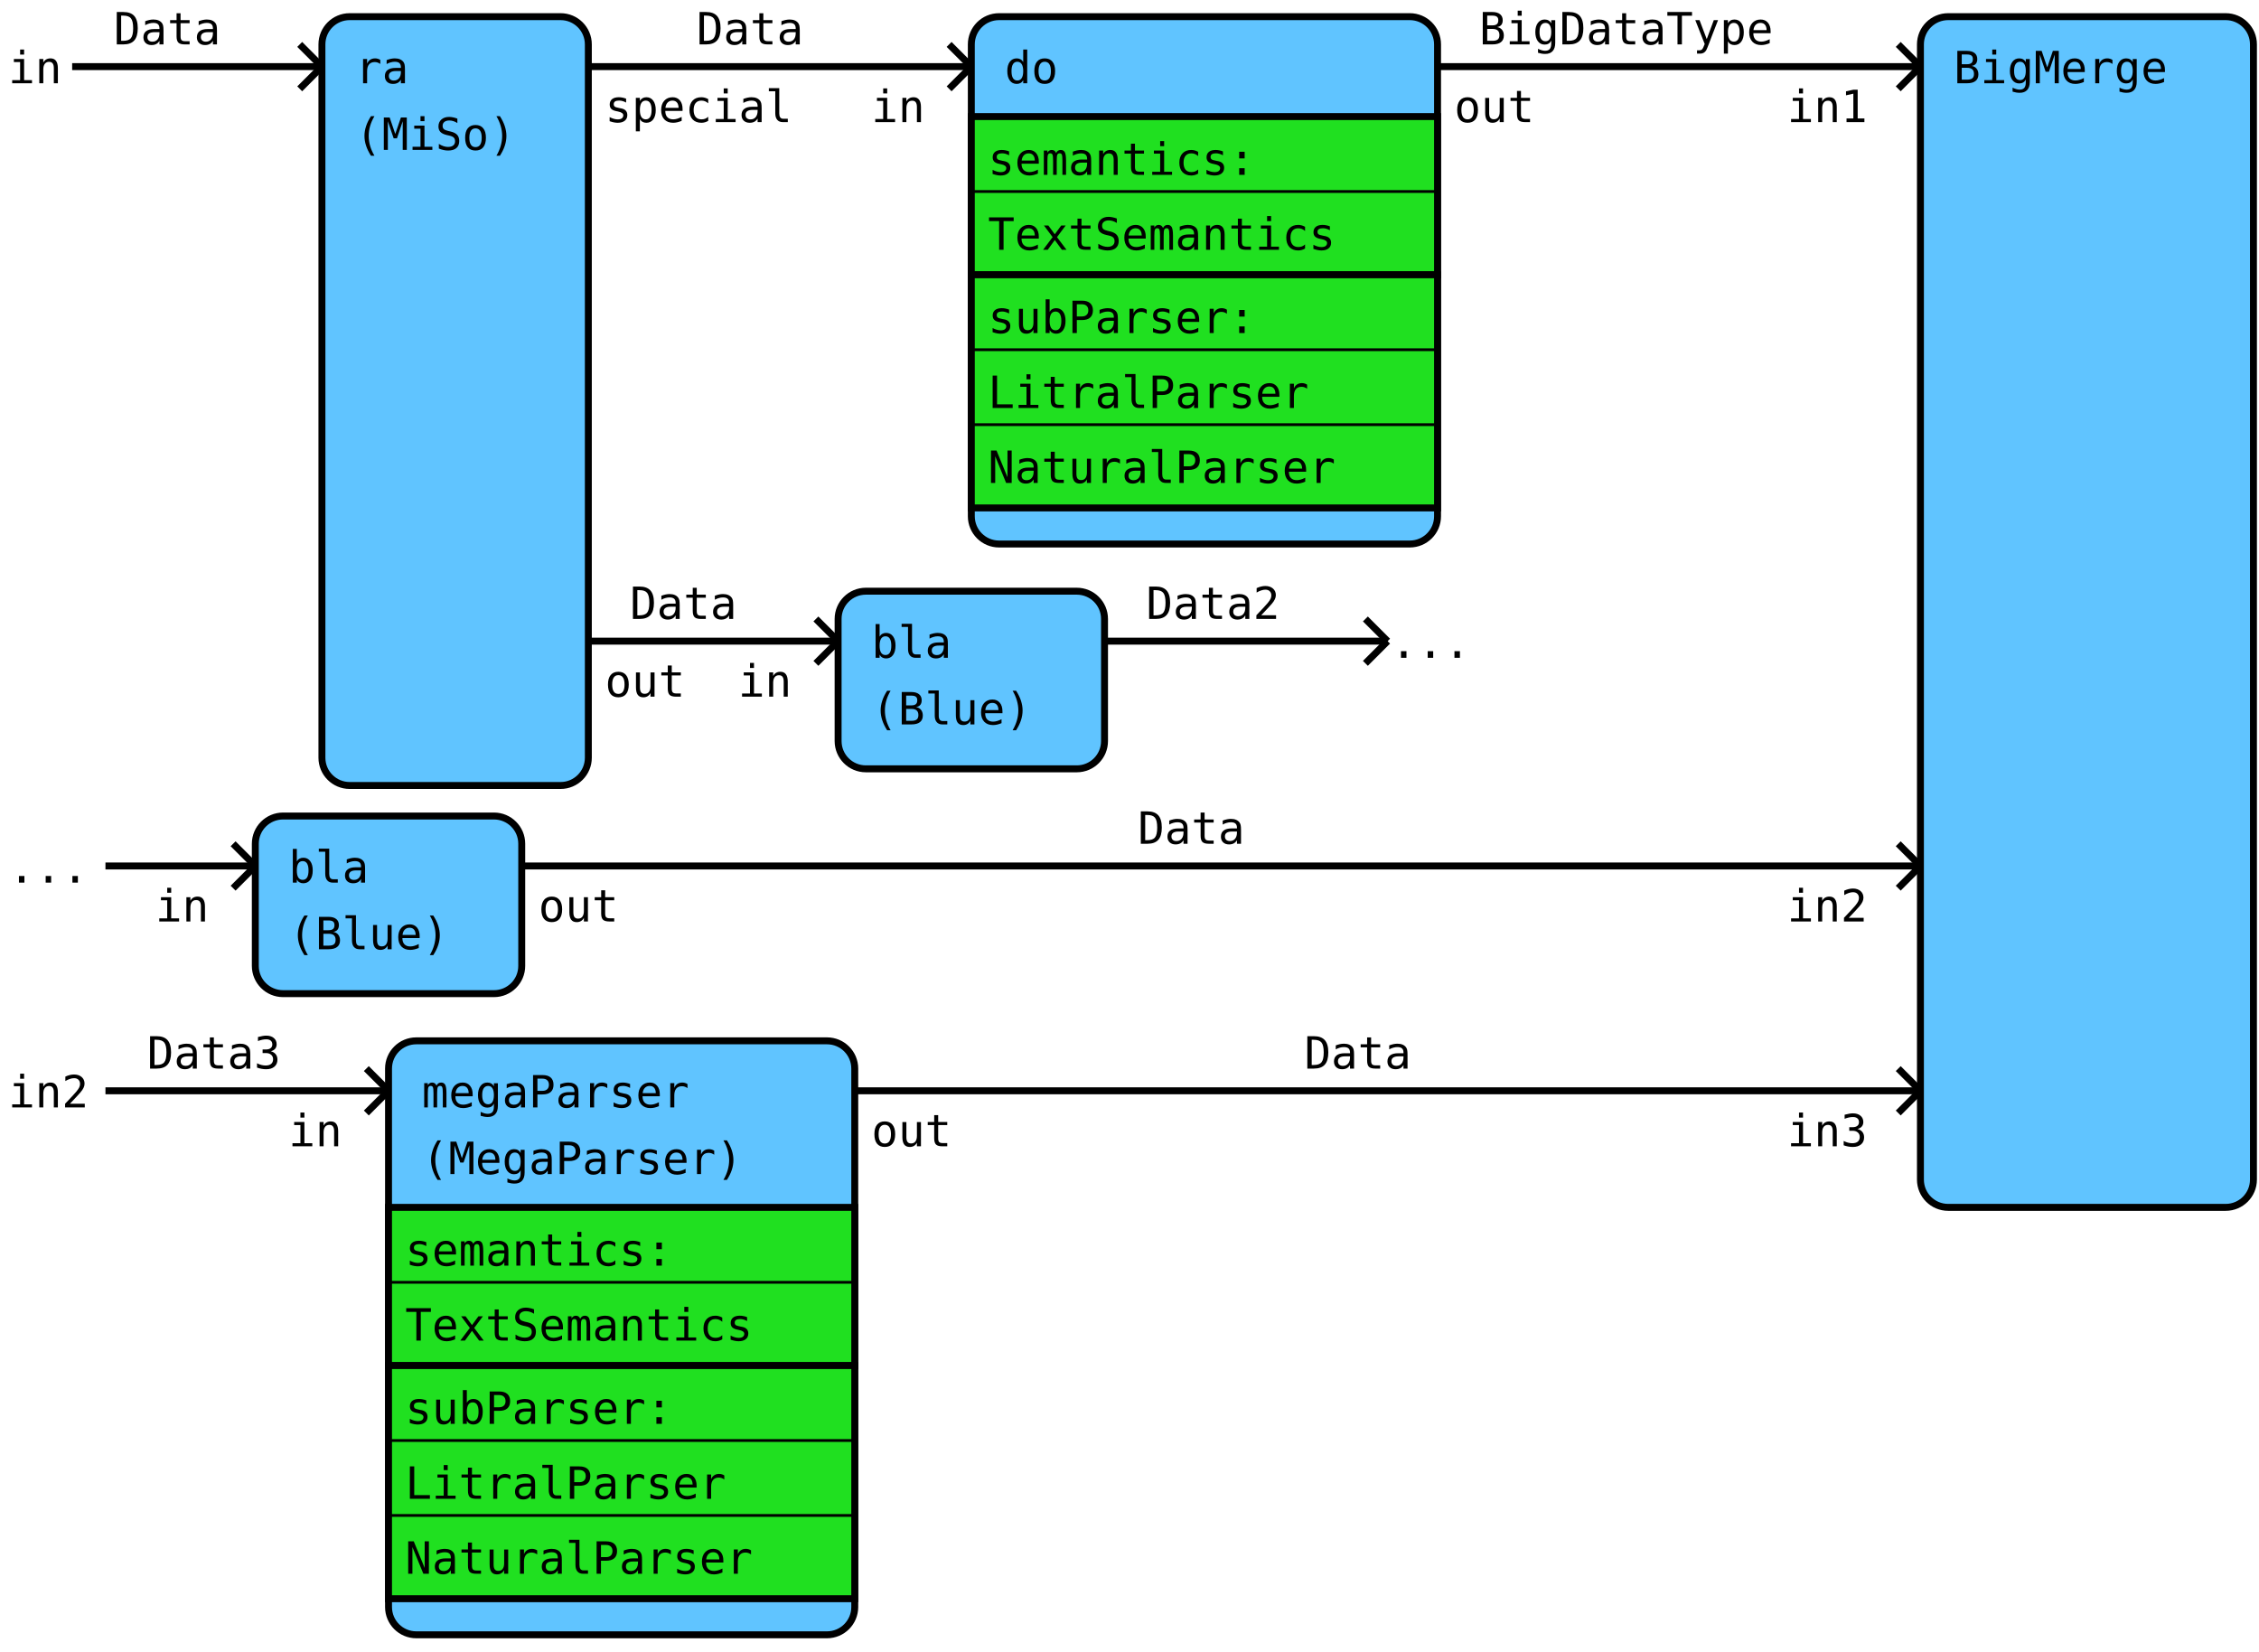
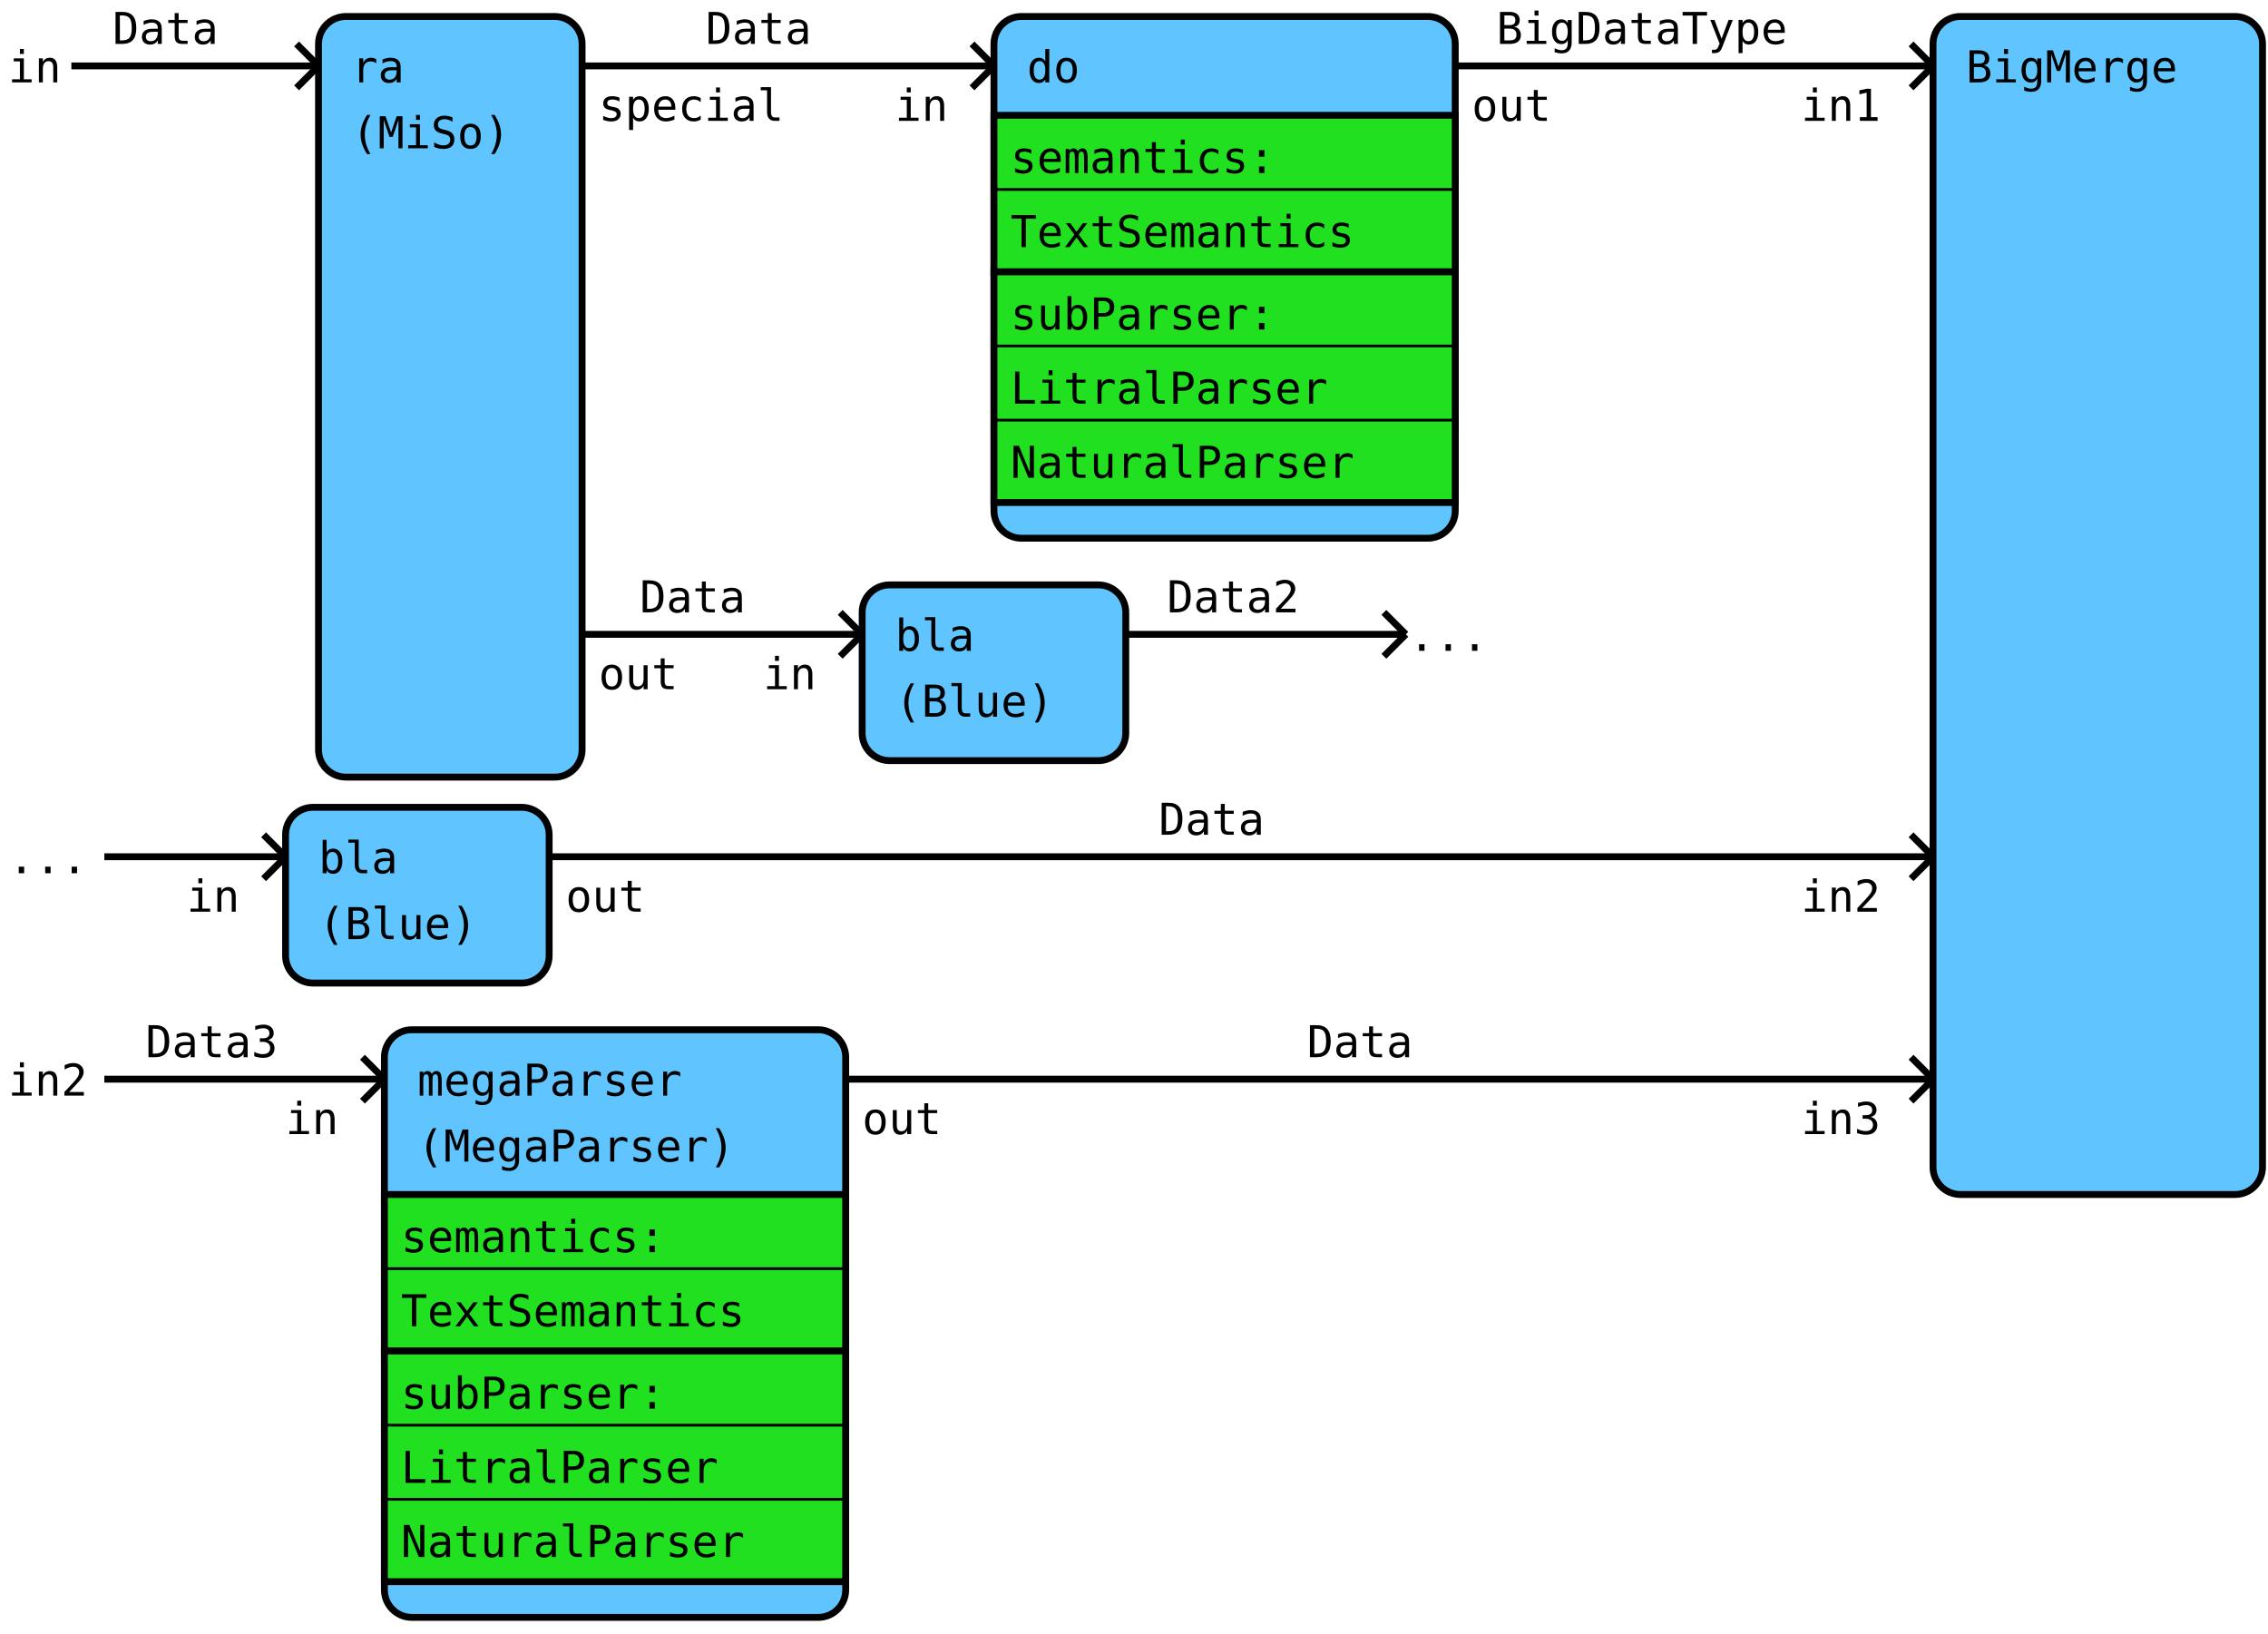
- <svg xmlns="http://www.w3.org/2000/svg" version="1.1" width="814px" height="595px">
-   <rect fill="rgb(255,255,255)" fill-opacity="1" stroke="none" stroke-opacity="1" stroke-width="0.0" width="814" height="595" x="0" y="0" />
+ <svg xmlns="http://www.w3.org/2000/svg" version="1.1" width="826px" height="595px">
+   <rect fill="rgb(255,255,255)" fill-opacity="1" stroke="none" stroke-opacity="1" stroke-width="0.0" width="826" height="595" x="0" y="0" />
  <line stroke="rgb(0,0,0)" stroke-opacity="1.0" stroke-width="2.5" x1="26" y1="24" x2="116" y2="24" />
  <line stroke="rgb(0,0,0)" stroke-opacity="1.0" stroke-width="2.5" x1="108" y1="16" x2="116" y2="24" />
  <line stroke="rgb(0,0,0)" stroke-opacity="1.0" stroke-width="2.5" x1="108" y1="32" x2="116" y2="24" />
-   <line stroke="rgb(0,0,0)" stroke-opacity="1.0" stroke-width="2.5" x1="212" y1="24" x2="350" y2="24" />
-   <line stroke="rgb(0,0,0)" stroke-opacity="1.0" stroke-width="2.5" x1="342" y1="16" x2="350" y2="24" />
-   <line stroke="rgb(0,0,0)" stroke-opacity="1.0" stroke-width="2.5" x1="342" y1="32" x2="350" y2="24" />
-   <line stroke="rgb(0,0,0)" stroke-opacity="1.0" stroke-width="2.5" x1="518" y1="24" x2="692" y2="24" />
-   <line stroke="rgb(0,0,0)" stroke-opacity="1.0" stroke-width="2.5" x1="684" y1="16" x2="692" y2="24" />
-   <line stroke="rgb(0,0,0)" stroke-opacity="1.0" stroke-width="2.5" x1="684" y1="32" x2="692" y2="24" />
-   <line stroke="rgb(0,0,0)" stroke-opacity="1.0" stroke-width="2.5" x1="212" y1="231" x2="302" y2="231" />
-   <line stroke="rgb(0,0,0)" stroke-opacity="1.0" stroke-width="2.5" x1="294" y1="223" x2="302" y2="231" />
-   <line stroke="rgb(0,0,0)" stroke-opacity="1.0" stroke-width="2.5" x1="294" y1="239" x2="302" y2="231" />
-   <line stroke="rgb(0,0,0)" stroke-opacity="1.0" stroke-width="2.5" x1="398" y1="231" x2="500" y2="231" />
-   <line stroke="rgb(0,0,0)" stroke-opacity="1.0" stroke-width="2.5" x1="492" y1="223" x2="500" y2="231" />
-   <line stroke="rgb(0,0,0)" stroke-opacity="1.0" stroke-width="2.5" x1="492" y1="239" x2="500" y2="231" />
-   <line stroke="rgb(0,0,0)" stroke-opacity="1.0" stroke-width="2.5" x1="38" y1="312" x2="92" y2="312" />
-   <line stroke="rgb(0,0,0)" stroke-opacity="1.0" stroke-width="2.5" x1="84" y1="304" x2="92" y2="312" />
-   <line stroke="rgb(0,0,0)" stroke-opacity="1.0" stroke-width="2.5" x1="84" y1="320" x2="92" y2="312" />
-   <line stroke="rgb(0,0,0)" stroke-opacity="1.0" stroke-width="2.5" x1="188" y1="312" x2="692" y2="312" />
-   <line stroke="rgb(0,0,0)" stroke-opacity="1.0" stroke-width="2.5" x1="684" y1="304" x2="692" y2="312" />
-   <line stroke="rgb(0,0,0)" stroke-opacity="1.0" stroke-width="2.5" x1="684" y1="320" x2="692" y2="312" />
+   <line stroke="rgb(0,0,0)" stroke-opacity="1.0" stroke-width="2.5" x1="212" y1="24" x2="362" y2="24" />
+   <line stroke="rgb(0,0,0)" stroke-opacity="1.0" stroke-width="2.5" x1="354" y1="16" x2="362" y2="24" />
+   <line stroke="rgb(0,0,0)" stroke-opacity="1.0" stroke-width="2.5" x1="354" y1="32" x2="362" y2="24" />
+   <line stroke="rgb(0,0,0)" stroke-opacity="1.0" stroke-width="2.5" x1="530" y1="24" x2="704" y2="24" />
+   <line stroke="rgb(0,0,0)" stroke-opacity="1.0" stroke-width="2.5" x1="696" y1="16" x2="704" y2="24" />
+   <line stroke="rgb(0,0,0)" stroke-opacity="1.0" stroke-width="2.5" x1="696" y1="32" x2="704" y2="24" />
+   <line stroke="rgb(0,0,0)" stroke-opacity="1.0" stroke-width="2.5" x1="212" y1="231" x2="314" y2="231" />
+   <line stroke="rgb(0,0,0)" stroke-opacity="1.0" stroke-width="2.5" x1="306" y1="223" x2="314" y2="231" />
+   <line stroke="rgb(0,0,0)" stroke-opacity="1.0" stroke-width="2.5" x1="306" y1="239" x2="314" y2="231" />
+   <line stroke="rgb(0,0,0)" stroke-opacity="1.0" stroke-width="2.5" x1="410" y1="231" x2="512" y2="231" />
+   <line stroke="rgb(0,0,0)" stroke-opacity="1.0" stroke-width="2.5" x1="504" y1="223" x2="512" y2="231" />
+   <line stroke="rgb(0,0,0)" stroke-opacity="1.0" stroke-width="2.5" x1="504" y1="239" x2="512" y2="231" />
+   <line stroke="rgb(0,0,0)" stroke-opacity="1.0" stroke-width="2.5" x1="38" y1="312" x2="104" y2="312" />
+   <line stroke="rgb(0,0,0)" stroke-opacity="1.0" stroke-width="2.5" x1="96" y1="304" x2="104" y2="312" />
+   <line stroke="rgb(0,0,0)" stroke-opacity="1.0" stroke-width="2.5" x1="96" y1="320" x2="104" y2="312" />
+   <line stroke="rgb(0,0,0)" stroke-opacity="1.0" stroke-width="2.5" x1="200" y1="312" x2="704" y2="312" />
+   <line stroke="rgb(0,0,0)" stroke-opacity="1.0" stroke-width="2.5" x1="696" y1="304" x2="704" y2="312" />
+   <line stroke="rgb(0,0,0)" stroke-opacity="1.0" stroke-width="2.5" x1="696" y1="320" x2="704" y2="312" />
  <line stroke="rgb(0,0,0)" stroke-opacity="1.0" stroke-width="2.5" x1="38" y1="393" x2="140" y2="393" />
  <line stroke="rgb(0,0,0)" stroke-opacity="1.0" stroke-width="2.5" x1="132" y1="385" x2="140" y2="393" />
  <line stroke="rgb(0,0,0)" stroke-opacity="1.0" stroke-width="2.5" x1="132" y1="401" x2="140" y2="393" />
-   <line stroke="rgb(0,0,0)" stroke-opacity="1.0" stroke-width="2.5" x1="308" y1="393" x2="692" y2="393" />
-   <line stroke="rgb(0,0,0)" stroke-opacity="1.0" stroke-width="2.5" x1="684" y1="385" x2="692" y2="393" />
-   <line stroke="rgb(0,0,0)" stroke-opacity="1.0" stroke-width="2.5" x1="684" y1="401" x2="692" y2="393" />
+   <line stroke="rgb(0,0,0)" stroke-opacity="1.0" stroke-width="2.5" x1="308" y1="393" x2="704" y2="393" />
+   <line stroke="rgb(0,0,0)" stroke-opacity="1.0" stroke-width="2.5" x1="696" y1="385" x2="704" y2="393" />
+   <line stroke="rgb(0,0,0)" stroke-opacity="1.0" stroke-width="2.5" x1="696" y1="401" x2="704" y2="393" />
  <rect fill="rgb(96,196,255)" fill-opacity="1.0" stroke="rgb(0,0,0)" stroke-opacity="1.0" stroke-width="2.5" width="96" height="277" x="116" y="6" rx="10" ry="10" />
-   <rect fill="rgb(96,196,255)" fill-opacity="1.0" stroke="rgb(0,0,0)" stroke-opacity="1.0" stroke-width="2.5" width="168" height="190" x="350" y="6" rx="10" ry="10" />
-   <rect fill="rgb(32,224,32)" fill-opacity="1.0" stroke="rgb(0,0,0)" stroke-opacity="1.0" stroke-width="2.5" width="168" height="57" x="350" y="42" />
-   <rect fill="rgb(32,224,32)" fill-opacity="1.0" stroke="rgb(0,0,0)" stroke-opacity="1.0" stroke-width="2.5" width="168" height="84" x="350" y="99" />
-   <rect fill="rgb(96,196,255)" fill-opacity="1.0" stroke="rgb(0,0,0)" stroke-opacity="1.0" stroke-width="2.5" width="96" height="64" x="302" y="213" rx="10" ry="10" />
-   <rect fill="rgb(96,196,255)" fill-opacity="1.0" stroke="rgb(0,0,0)" stroke-opacity="1.0" stroke-width="2.5" width="96" height="64" x="92" y="294" rx="10" ry="10" />
+   <rect fill="rgb(96,196,255)" fill-opacity="1.0" stroke="rgb(0,0,0)" stroke-opacity="1.0" stroke-width="2.5" width="168" height="190" x="362" y="6" rx="10" ry="10" />
+   <rect fill="rgb(32,224,32)" fill-opacity="1.0" stroke="rgb(0,0,0)" stroke-opacity="1.0" stroke-width="2.5" width="168" height="57" x="362" y="42" />
+   <rect fill="rgb(32,224,32)" fill-opacity="1.0" stroke="rgb(0,0,0)" stroke-opacity="1.0" stroke-width="2.5" width="168" height="84" x="362" y="99" />
+   <rect fill="rgb(96,196,255)" fill-opacity="1.0" stroke="rgb(0,0,0)" stroke-opacity="1.0" stroke-width="2.5" width="96" height="64" x="314" y="213" rx="10" ry="10" />
+   <rect fill="rgb(96,196,255)" fill-opacity="1.0" stroke="rgb(0,0,0)" stroke-opacity="1.0" stroke-width="2.5" width="96" height="64" x="104" y="294" rx="10" ry="10" />
  <rect fill="rgb(96,196,255)" fill-opacity="1.0" stroke="rgb(0,0,0)" stroke-opacity="1.0" stroke-width="2.5" width="168" height="214" x="140" y="375" rx="10" ry="10" />
  <rect fill="rgb(32,224,32)" fill-opacity="1.0" stroke="rgb(0,0,0)" stroke-opacity="1.0" stroke-width="2.5" width="168" height="57" x="140" y="435" />
  <rect fill="rgb(32,224,32)" fill-opacity="1.0" stroke="rgb(0,0,0)" stroke-opacity="1.0" stroke-width="2.5" width="168" height="84" x="140" y="492" />
-   <rect fill="rgb(96,196,255)" fill-opacity="1.0" stroke="rgb(0,0,0)" stroke-opacity="1.0" stroke-width="2.5" width="120" height="429" x="692" y="6" rx="10" ry="10" />
-   <line stroke="rgb(0,0,0)" stroke-opacity="1.0" stroke-width="1.0" x1="350" y1="69" x2="518" y2="69" />
-   <line stroke="rgb(0,0,0)" stroke-opacity="1.0" stroke-width="1.0" x1="350" y1="126" x2="518" y2="126" />
-   <line stroke="rgb(0,0,0)" stroke-opacity="1.0" stroke-width="1.0" x1="350" y1="153" x2="518" y2="153" />
+   <rect fill="rgb(96,196,255)" fill-opacity="1.0" stroke="rgb(0,0,0)" stroke-opacity="1.0" stroke-width="2.5" width="120" height="429" x="704" y="6" rx="10" ry="10" />
+   <line stroke="rgb(0,0,0)" stroke-opacity="1.0" stroke-width="1.0" x1="362" y1="69" x2="530" y2="69" />
+   <line stroke="rgb(0,0,0)" stroke-opacity="1.0" stroke-width="1.0" x1="362" y1="126" x2="530" y2="126" />
+   <line stroke="rgb(0,0,0)" stroke-opacity="1.0" stroke-width="1.0" x1="362" y1="153" x2="530" y2="153" />
  <line stroke="rgb(0,0,0)" stroke-opacity="1.0" stroke-width="1.0" x1="140" y1="462" x2="308" y2="462" />
  <line stroke="rgb(0,0,0)" stroke-opacity="1.0" stroke-width="1.0" x1="140" y1="519" x2="308" y2="519" />
  <line stroke="rgb(0,0,0)" stroke-opacity="1.0" stroke-width="1.0" x1="140" y1="546" x2="308" y2="546" />
  <text fill="rgb(0,0,0)" fill-opacity="1.0" font-family="monospace" font-size="16" x="3" y="30" textLength="22" lengthAdjust="spacingAndGlyphs">in</text>
  <text fill="rgb(0,0,0)" fill-opacity="1.0" font-family="monospace" font-size="16" x="41" y="16" textLength="48" lengthAdjust="spacingAndGlyphs">Data</text>
  <text fill="rgb(0,0,0)" fill-opacity="1.0" font-family="monospace" font-size="16" x="128" y="30" textLength="24" lengthAdjust="spacingAndGlyphs">ra</text>
  <text fill="rgb(0,0,0)" fill-opacity="1.0" font-family="monospace" font-size="16" x="128" y="54" textLength="72" lengthAdjust="spacingAndGlyphs">(MiSo)</text>
  <text fill="rgb(0,0,0)" fill-opacity="1.0" font-family="monospace" font-size="16" x="218" y="44" textLength="84" lengthAdjust="spacingAndGlyphs">special</text>
-   <text fill="rgb(0,0,0)" fill-opacity="1.0" font-family="monospace" font-size="16" x="251" y="16" textLength="48" lengthAdjust="spacingAndGlyphs">Data</text>
-   <text fill="rgb(0,0,0)" fill-opacity="1.0" font-family="monospace" font-size="16" x="314" y="44" textLength="24" lengthAdjust="spacingAndGlyphs">in</text>
-   <text fill="rgb(0,0,0)" fill-opacity="1.0" font-family="monospace" font-size="16" x="362" y="30" textLength="24" lengthAdjust="spacingAndGlyphs">do</text>
-   <text fill="rgb(0,0,0)" fill-opacity="1.0" font-family="monospace" font-size="16" x="356" y="63" textLength="120" lengthAdjust="spacingAndGlyphs">semantics:</text>
-   <text fill="rgb(0,0,0)" fill-opacity="1.0" font-family="monospace" font-size="16" x="356" y="90" textLength="156" lengthAdjust="spacingAndGlyphs">TextSemantics</text>
-   <text fill="rgb(0,0,0)" fill-opacity="1.0" font-family="monospace" font-size="16" x="356" y="120" textLength="120" lengthAdjust="spacingAndGlyphs">subParser:</text>
-   <text fill="rgb(0,0,0)" fill-opacity="1.0" font-family="monospace" font-size="16" x="356" y="147" textLength="144" lengthAdjust="spacingAndGlyphs">LitralParser</text>
-   <text fill="rgb(0,0,0)" fill-opacity="1.0" font-family="monospace" font-size="16" x="356" y="174" textLength="156" lengthAdjust="spacingAndGlyphs">NaturalParser</text>
-   <text fill="rgb(0,0,0)" fill-opacity="1.0" font-family="monospace" font-size="16" x="524" y="44" textLength="36" lengthAdjust="spacingAndGlyphs">out</text>
-   <text fill="rgb(0,0,0)" fill-opacity="1.0" font-family="monospace" font-size="16" x="533" y="16" textLength="132" lengthAdjust="spacingAndGlyphs">BigDataType</text>
-   <text fill="rgb(0,0,0)" fill-opacity="1.0" font-family="monospace" font-size="16" x="644" y="44" textLength="36" lengthAdjust="spacingAndGlyphs">in1</text>
+   <text fill="rgb(0,0,0)" fill-opacity="1.0" font-family="monospace" font-size="16" x="257" y="16" textLength="48" lengthAdjust="spacingAndGlyphs">Data</text>
+   <text fill="rgb(0,0,0)" fill-opacity="1.0" font-family="monospace" font-size="16" x="326" y="44" textLength="24" lengthAdjust="spacingAndGlyphs">in</text>
+   <text fill="rgb(0,0,0)" fill-opacity="1.0" font-family="monospace" font-size="16" x="374" y="30" textLength="24" lengthAdjust="spacingAndGlyphs">do</text>
+   <text fill="rgb(0,0,0)" fill-opacity="1.0" font-family="monospace" font-size="16" x="368" y="63" textLength="120" lengthAdjust="spacingAndGlyphs">semantics:</text>
+   <text fill="rgb(0,0,0)" fill-opacity="1.0" font-family="monospace" font-size="16" x="368" y="90" textLength="156" lengthAdjust="spacingAndGlyphs">TextSemantics</text>
+   <text fill="rgb(0,0,0)" fill-opacity="1.0" font-family="monospace" font-size="16" x="368" y="120" textLength="120" lengthAdjust="spacingAndGlyphs">subParser:</text>
+   <text fill="rgb(0,0,0)" fill-opacity="1.0" font-family="monospace" font-size="16" x="368" y="147" textLength="144" lengthAdjust="spacingAndGlyphs">LitralParser</text>
+   <text fill="rgb(0,0,0)" fill-opacity="1.0" font-family="monospace" font-size="16" x="368" y="174" textLength="156" lengthAdjust="spacingAndGlyphs">NaturalParser</text>
+   <text fill="rgb(0,0,0)" fill-opacity="1.0" font-family="monospace" font-size="16" x="536" y="44" textLength="36" lengthAdjust="spacingAndGlyphs">out</text>
+   <text fill="rgb(0,0,0)" fill-opacity="1.0" font-family="monospace" font-size="16" x="545" y="16" textLength="132" lengthAdjust="spacingAndGlyphs">BigDataType</text>
+   <text fill="rgb(0,0,0)" fill-opacity="1.0" font-family="monospace" font-size="16" x="656" y="44" textLength="36" lengthAdjust="spacingAndGlyphs">in1</text>
  <text fill="rgb(0,0,0)" fill-opacity="1.0" font-family="monospace" font-size="16" x="218" y="251" textLength="36" lengthAdjust="spacingAndGlyphs">out</text>
-   <text fill="rgb(0,0,0)" fill-opacity="1.0" font-family="monospace" font-size="16" x="227" y="223" textLength="48" lengthAdjust="spacingAndGlyphs">Data</text>
-   <text fill="rgb(0,0,0)" fill-opacity="1.0" font-family="monospace" font-size="16" x="266" y="251" textLength="24" lengthAdjust="spacingAndGlyphs">in</text>
-   <text fill="rgb(0,0,0)" fill-opacity="1.0" font-family="monospace" font-size="16" x="314" y="237" textLength="36" lengthAdjust="spacingAndGlyphs">bla</text>
-   <text fill="rgb(0,0,0)" fill-opacity="1.0" font-family="monospace" font-size="16" x="314" y="261" textLength="72" lengthAdjust="spacingAndGlyphs">(Blue)</text>
-   <text fill="rgb(0,0,0)" fill-opacity="1.0" font-family="monospace" font-size="16" x="413" y="223" textLength="60" lengthAdjust="spacingAndGlyphs">Data2</text>
-   <text fill="rgb(0,0,0)" fill-opacity="1.0" font-family="monospace" font-size="16" x="501" y="237" textLength="34" lengthAdjust="spacingAndGlyphs">...</text>
+   <text fill="rgb(0,0,0)" fill-opacity="1.0" font-family="monospace" font-size="16" x="233" y="223" textLength="48" lengthAdjust="spacingAndGlyphs">Data</text>
+   <text fill="rgb(0,0,0)" fill-opacity="1.0" font-family="monospace" font-size="16" x="278" y="251" textLength="24" lengthAdjust="spacingAndGlyphs">in</text>
+   <text fill="rgb(0,0,0)" fill-opacity="1.0" font-family="monospace" font-size="16" x="326" y="237" textLength="36" lengthAdjust="spacingAndGlyphs">bla</text>
+   <text fill="rgb(0,0,0)" fill-opacity="1.0" font-family="monospace" font-size="16" x="326" y="261" textLength="72" lengthAdjust="spacingAndGlyphs">(Blue)</text>
+   <text fill="rgb(0,0,0)" fill-opacity="1.0" font-family="monospace" font-size="16" x="425" y="223" textLength="60" lengthAdjust="spacingAndGlyphs">Data2</text>
+   <text fill="rgb(0,0,0)" fill-opacity="1.0" font-family="monospace" font-size="16" x="513" y="237" textLength="34" lengthAdjust="spacingAndGlyphs">...</text>
  <text fill="rgb(0,0,0)" fill-opacity="1.0" font-family="monospace" font-size="16" x="3" y="318" textLength="34" lengthAdjust="spacingAndGlyphs">...</text>
-   <text fill="rgb(0,0,0)" fill-opacity="1.0" font-family="monospace" font-size="16" x="56" y="332" textLength="24" lengthAdjust="spacingAndGlyphs">in</text>
-   <text fill="rgb(0,0,0)" fill-opacity="1.0" font-family="monospace" font-size="16" x="104" y="318" textLength="36" lengthAdjust="spacingAndGlyphs">bla</text>
-   <text fill="rgb(0,0,0)" fill-opacity="1.0" font-family="monospace" font-size="16" x="104" y="342" textLength="72" lengthAdjust="spacingAndGlyphs">(Blue)</text>
-   <text fill="rgb(0,0,0)" fill-opacity="1.0" font-family="monospace" font-size="16" x="194" y="332" textLength="36" lengthAdjust="spacingAndGlyphs">out</text>
-   <text fill="rgb(0,0,0)" fill-opacity="1.0" font-family="monospace" font-size="16" x="410" y="304" textLength="48" lengthAdjust="spacingAndGlyphs">Data</text>
-   <text fill="rgb(0,0,0)" fill-opacity="1.0" font-family="monospace" font-size="16" x="644" y="332" textLength="36" lengthAdjust="spacingAndGlyphs">in2</text>
+   <text fill="rgb(0,0,0)" fill-opacity="1.0" font-family="monospace" font-size="16" x="68" y="332" textLength="24" lengthAdjust="spacingAndGlyphs">in</text>
+   <text fill="rgb(0,0,0)" fill-opacity="1.0" font-family="monospace" font-size="16" x="116" y="318" textLength="36" lengthAdjust="spacingAndGlyphs">bla</text>
+   <text fill="rgb(0,0,0)" fill-opacity="1.0" font-family="monospace" font-size="16" x="116" y="342" textLength="72" lengthAdjust="spacingAndGlyphs">(Blue)</text>
+   <text fill="rgb(0,0,0)" fill-opacity="1.0" font-family="monospace" font-size="16" x="206" y="332" textLength="36" lengthAdjust="spacingAndGlyphs">out</text>
+   <text fill="rgb(0,0,0)" fill-opacity="1.0" font-family="monospace" font-size="16" x="422" y="304" textLength="48" lengthAdjust="spacingAndGlyphs">Data</text>
+   <text fill="rgb(0,0,0)" fill-opacity="1.0" font-family="monospace" font-size="16" x="656" y="332" textLength="36" lengthAdjust="spacingAndGlyphs">in2</text>
  <text fill="rgb(0,0,0)" fill-opacity="1.0" font-family="monospace" font-size="16" x="3" y="399" textLength="34" lengthAdjust="spacingAndGlyphs">in2</text>
  <text fill="rgb(0,0,0)" fill-opacity="1.0" font-family="monospace" font-size="16" x="53" y="385" textLength="60" lengthAdjust="spacingAndGlyphs">Data3</text>
  <text fill="rgb(0,0,0)" fill-opacity="1.0" font-family="monospace" font-size="16" x="104" y="413" textLength="24" lengthAdjust="spacingAndGlyphs">in</text>
  <text fill="rgb(0,0,0)" fill-opacity="1.0" font-family="monospace" font-size="16" x="152" y="399" textLength="120" lengthAdjust="spacingAndGlyphs">megaParser</text>
  <text fill="rgb(0,0,0)" fill-opacity="1.0" font-family="monospace" font-size="16" x="152" y="423" textLength="144" lengthAdjust="spacingAndGlyphs">(MegaParser)</text>
  <text fill="rgb(0,0,0)" fill-opacity="1.0" font-family="monospace" font-size="16" x="146" y="456" textLength="120" lengthAdjust="spacingAndGlyphs">semantics:</text>
  <text fill="rgb(0,0,0)" fill-opacity="1.0" font-family="monospace" font-size="16" x="146" y="483" textLength="156" lengthAdjust="spacingAndGlyphs">TextSemantics</text>
  <text fill="rgb(0,0,0)" fill-opacity="1.0" font-family="monospace" font-size="16" x="146" y="513" textLength="120" lengthAdjust="spacingAndGlyphs">subParser:</text>
  <text fill="rgb(0,0,0)" fill-opacity="1.0" font-family="monospace" font-size="16" x="146" y="540" textLength="144" lengthAdjust="spacingAndGlyphs">LitralParser</text>
  <text fill="rgb(0,0,0)" fill-opacity="1.0" font-family="monospace" font-size="16" x="146" y="567" textLength="156" lengthAdjust="spacingAndGlyphs">NaturalParser</text>
  <text fill="rgb(0,0,0)" fill-opacity="1.0" font-family="monospace" font-size="16" x="314" y="413" textLength="36" lengthAdjust="spacingAndGlyphs">out</text>
-   <text fill="rgb(0,0,0)" fill-opacity="1.0" font-family="monospace" font-size="16" x="470" y="385" textLength="48" lengthAdjust="spacingAndGlyphs">Data</text>
-   <text fill="rgb(0,0,0)" fill-opacity="1.0" font-family="monospace" font-size="16" x="644" y="413" textLength="36" lengthAdjust="spacingAndGlyphs">in3</text>
-   <text fill="rgb(0,0,0)" fill-opacity="1.0" font-family="monospace" font-size="16" x="704" y="30" textLength="96" lengthAdjust="spacingAndGlyphs">BigMerge</text>
+   <text fill="rgb(0,0,0)" fill-opacity="1.0" font-family="monospace" font-size="16" x="476" y="385" textLength="48" lengthAdjust="spacingAndGlyphs">Data</text>
+   <text fill="rgb(0,0,0)" fill-opacity="1.0" font-family="monospace" font-size="16" x="656" y="413" textLength="36" lengthAdjust="spacingAndGlyphs">in3</text>
+   <text fill="rgb(0,0,0)" fill-opacity="1.0" font-family="monospace" font-size="16" x="716" y="30" textLength="96" lengthAdjust="spacingAndGlyphs">BigMerge</text>
</svg>
